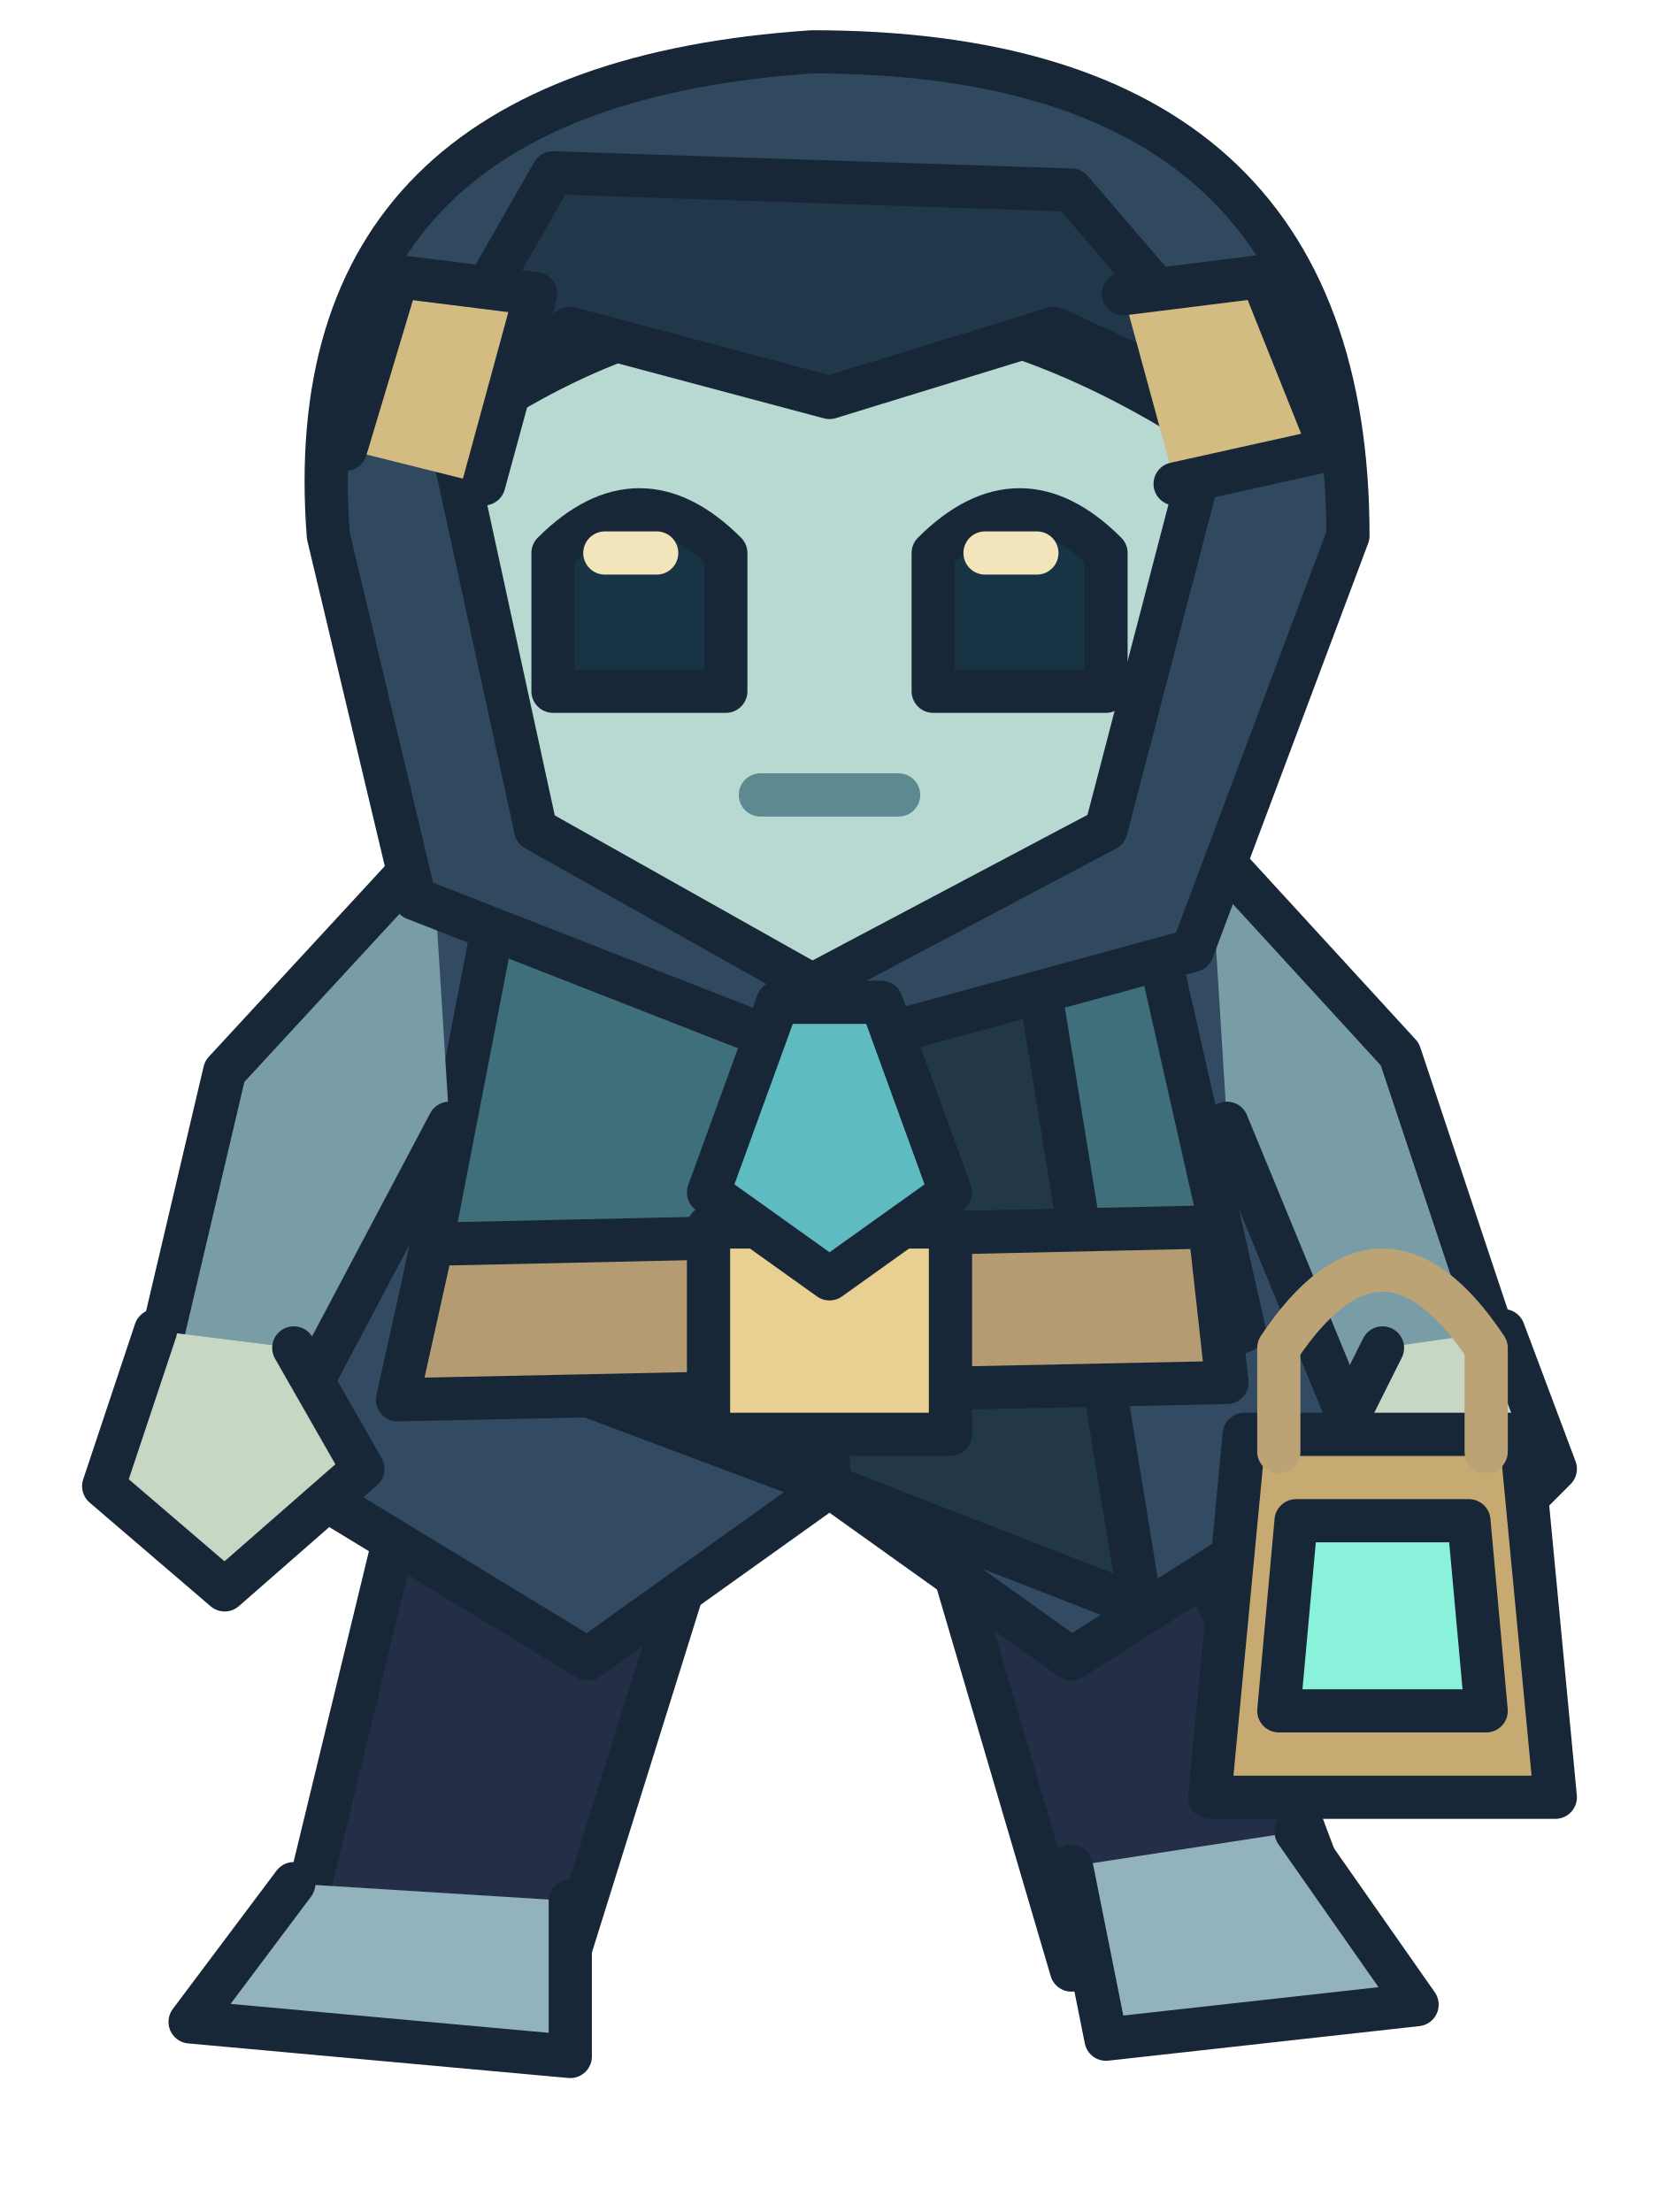
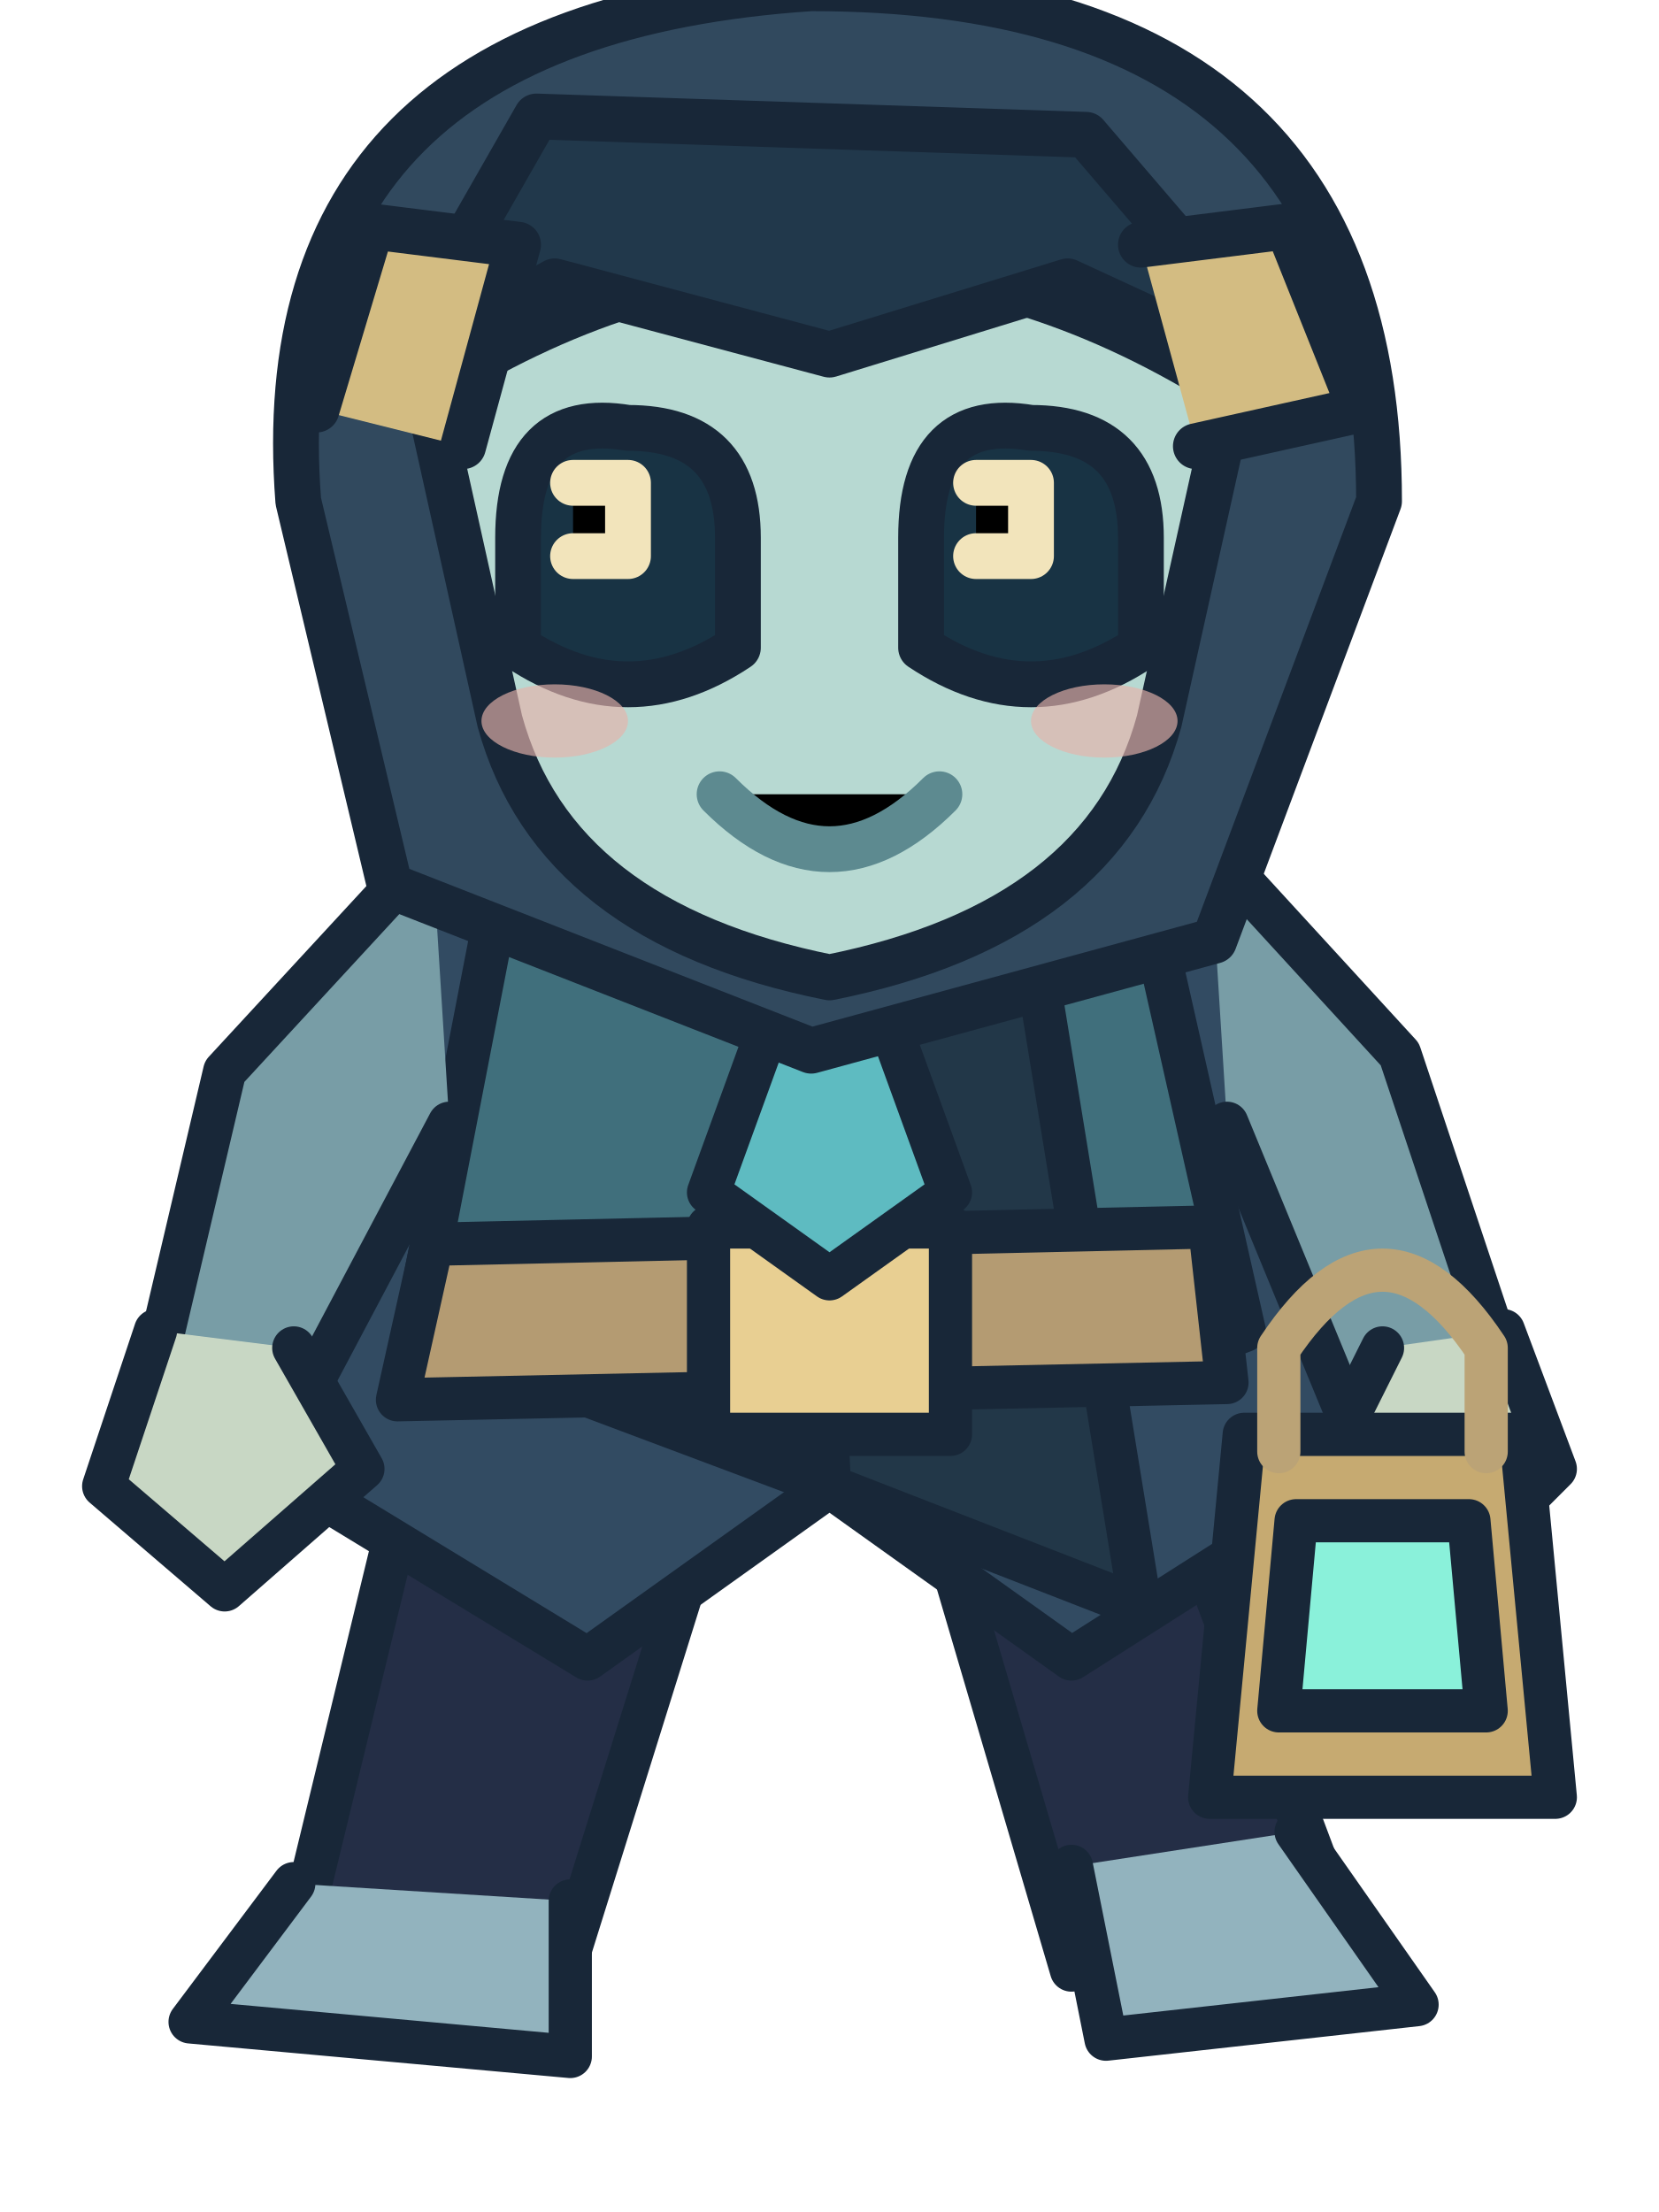
<svg xmlns="http://www.w3.org/2000/svg" width="96" height="128" viewBox="0 0 96 128">
  <g stroke="#182738" stroke-width="2.5" stroke-linejoin="round" stroke-linecap="round">
    <path fill="#242e46" d="m25 80-8 33 15 3 10-32m10-4 10 34 15-4-12-32Z" />
    <path fill="#92b3be" d="m17 109-6 8 22 2v-9m29-2 2 10 18-2-7-10" />
    <path fill="#324b62" d="m28 43-17 39 23 14 14-10 14 10 22-14-17-39Z" />
    <path fill="#406f7c" d="M30 46 24 77l24 9 24-9-7-31Z" />
    <path fill="#223748" d="m46 47 2 39 18 7-7-43Z" />
    <path fill="#b49b72" d="m25 72 45-1 1 9-48 1Z" />
    <path fill="#e8cf92" d="m41 71 14 0v12H41Z" />
    <path fill="#789da6" d="m25 49-12 13-4 17 8 3 9-17m44-16 11 12 6 18-9 3-7-17" />
    <path fill="#c8d7c4" d="m9 77-3 9 7 6 8-7-4-7m63 0-4 8 7 6 7-7-3-8" />
-     <path fill="#31495e" d="M19 31Q17 5 47 3q31 0 31 28l-9 24-22 6-23-9Z" />
-     <path fill="#b7d9d2" d="M26 25q21-15 44 0l-6 23-17 9-16-9Z" />
-     <path fill="#21384b" d="m24 24 8-14 30 1 12 14-13-6-13 4-15-4Z" />
-     <path fill="#183344" d="M32 32q5-5 10 0v8H32Zm22 0q5-5 10 0v8H54Z" />
-     <path stroke="#f2e4bb" d="m35 32 3 0m19 0 3 0" />
-     <path stroke="#5d8a90" d="m44 46 8 0" />
-     <path fill="#d3bc82" d="m20 26 3-10 8 1-3 11m37-11 8-1 4 10-9 2" />
    <path fill="#5ebbc1" d="m45 58 6 0 4 11-7 5-7-5Z" />
    <path fill="#c6aa71" d="m72 83 16 0 2 21-20 0Z" />
    <path fill="#8af1da" d="m75 88 10 0 1 11H74Z" />
    <path fill="none" stroke="#bba376" d="m74 84 0-6q6-9 12 0v6" />
+     <g transform="translate(48 29) scale(1.06) translate(-48 -31)">
+       <path fill="#31495e" d="M19 31Q17 5 47 3q31 0 31 28l-9 24-22 6-23-9Z" />
+       <path fill="#b7d9d2" d="M26 25Q48 11 70 25L66 43Q63 54 48 57Q33 54 30 43Z" />
+       <path fill="#21384b" d="m24 24 8-14 30 1 12 14-13-6-13 4-15-4Z" />
+       <path fill="#183344" d="M31 33Q31 26 37 27Q43 27 43 33V39Q37 43 31 39ZM53 33Q53 26 59 27Q65 27 65 33V39Q59 43 53 39Z" />
+       <path stroke="#f2e4bb" d="M34 30h3v4h-3m22-4h3v4h-3" />
+       <path stroke="#5d8a90" d="M42 47Q48 53 54 47" />
+       <path fill="#d3bc82" d="m20 26 3-10 8 1-3 11m37-11 8-1 4 10-9 2" />
+       <ellipse cx="33" cy="43" rx="4" ry="2" fill="#e7b2aa" stroke="none" opacity=".65" />
+       <ellipse cx="63" cy="43" rx="4" ry="2" fill="#e7b2aa" stroke="none" opacity=".65" />
+     </g>
  </g>
</svg>
